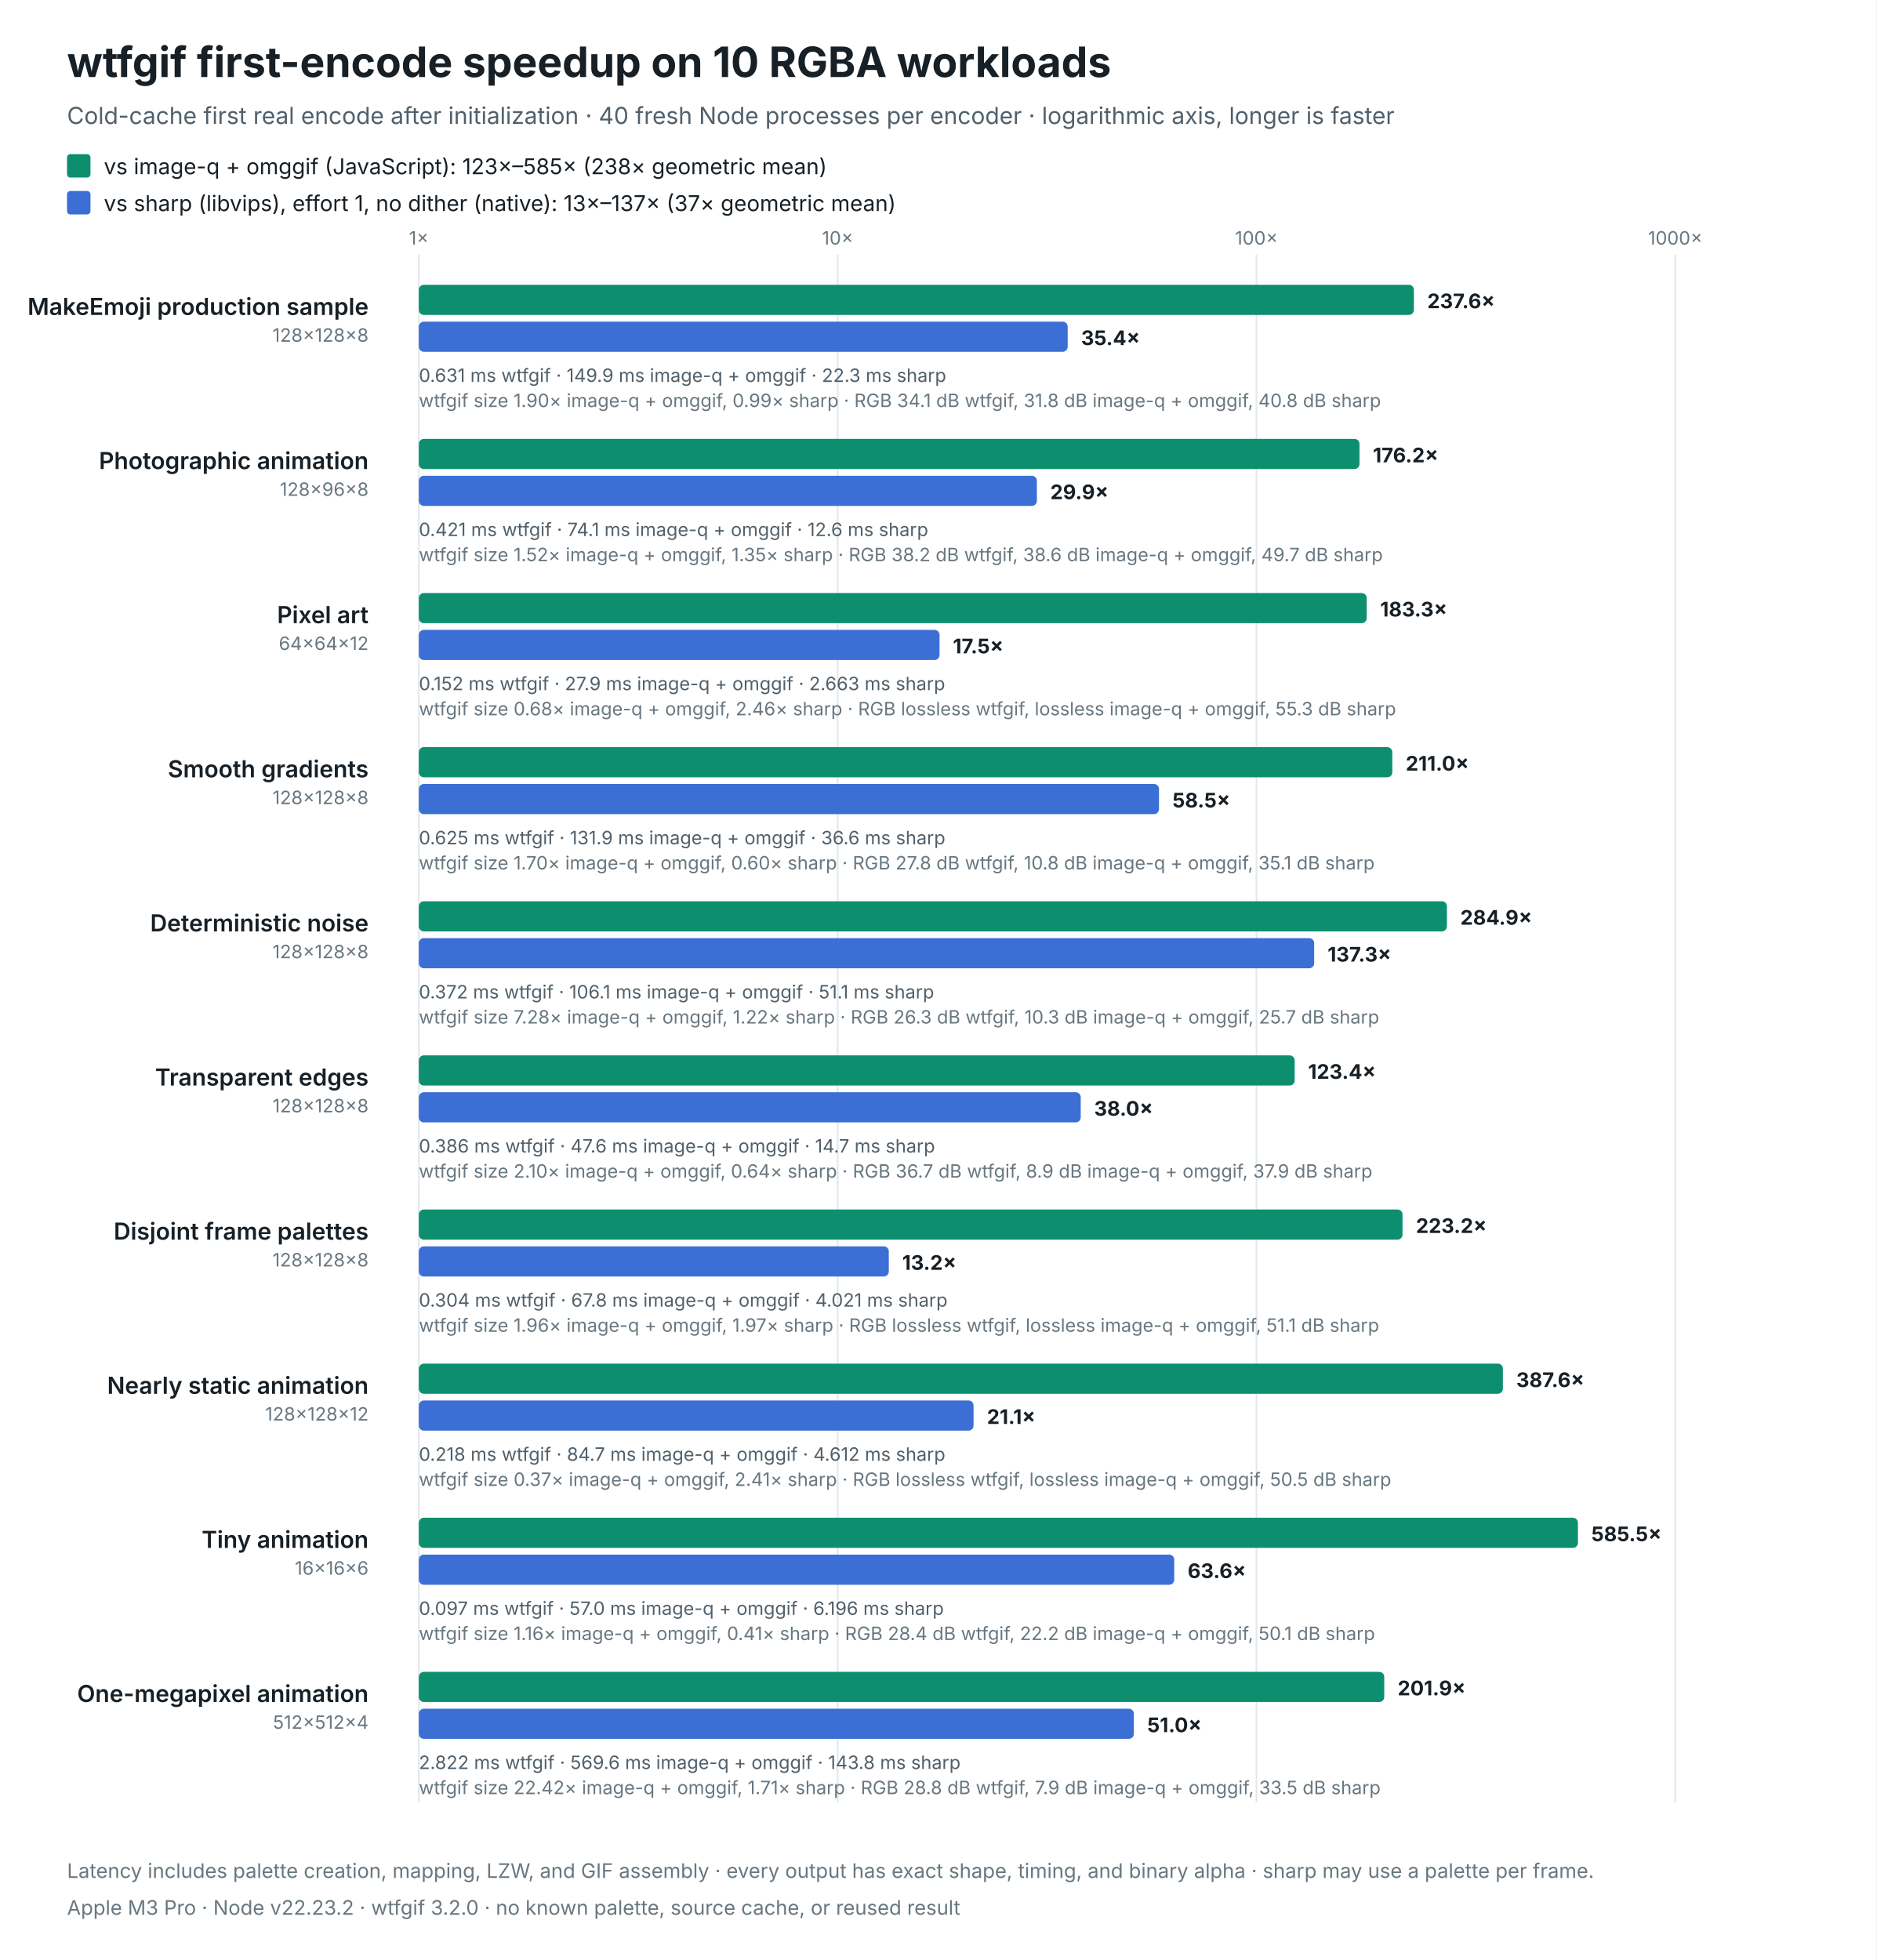
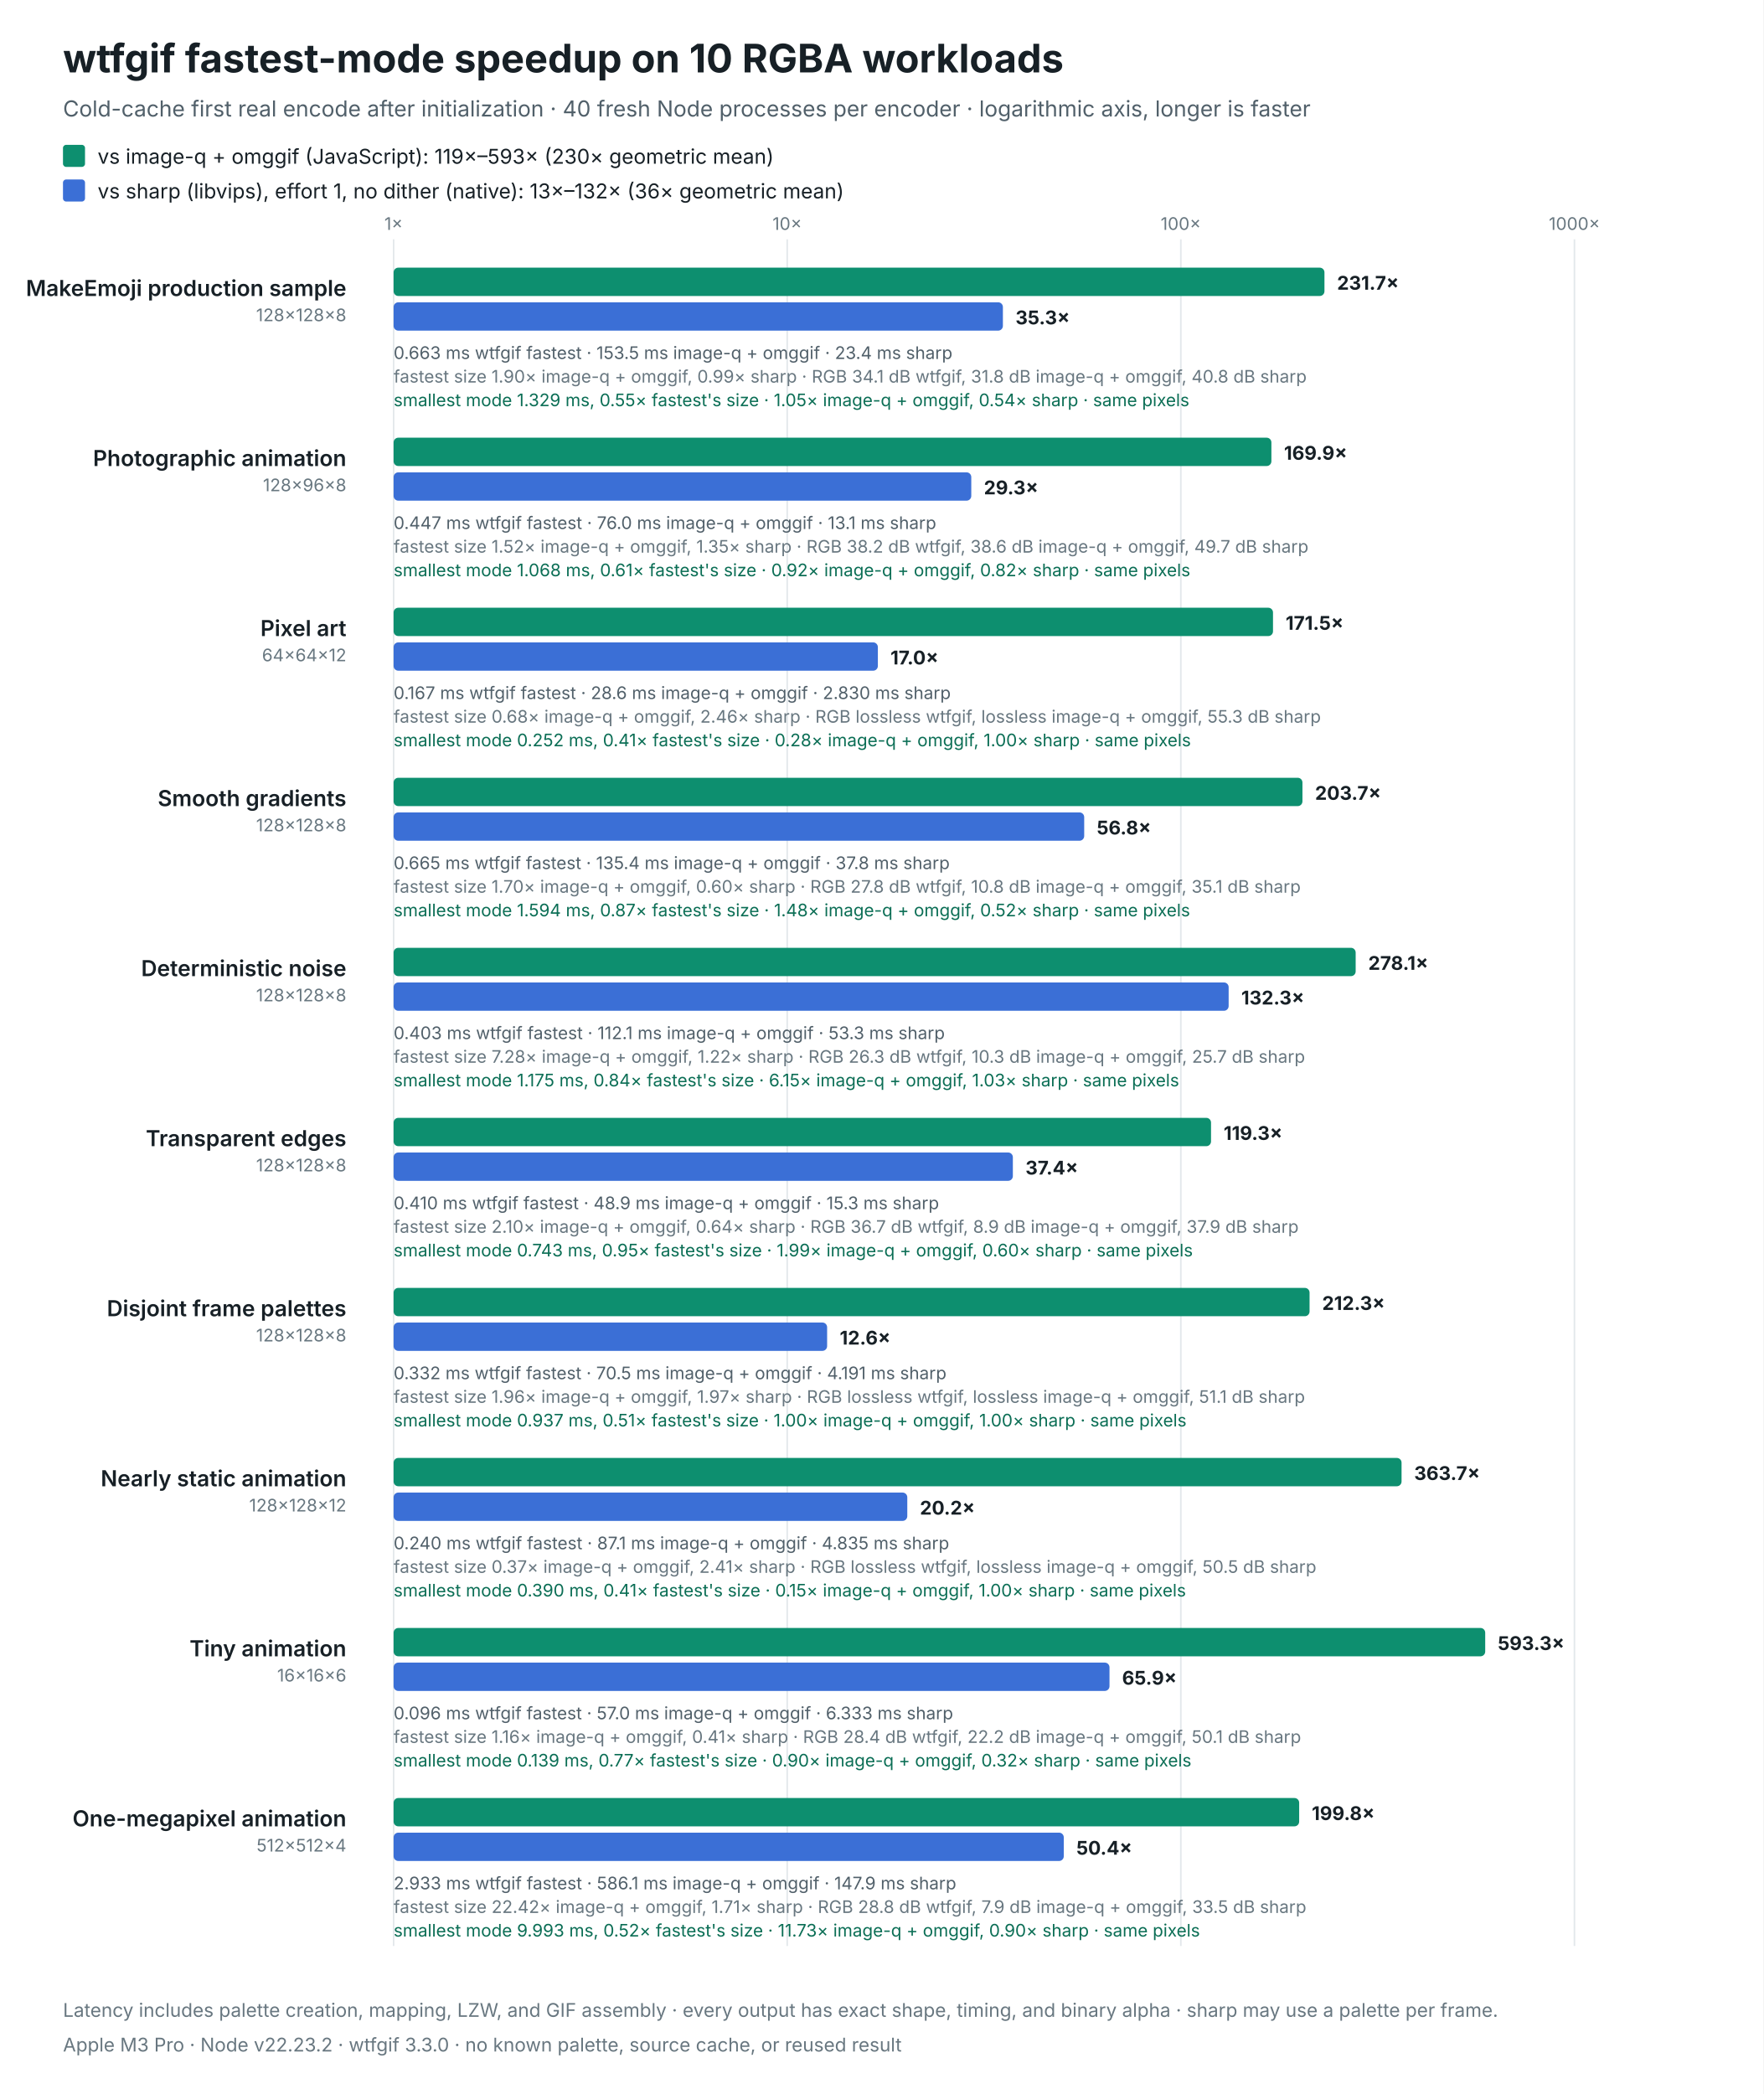
- <svg xmlns="http://www.w3.org/2000/svg" width="1120" height="1170" viewBox="0 0 1120 1170" role="img" aria-labelledby="title desc">
+ <svg xmlns="http://www.w3.org/2000/svg" width="1120" height="1330" viewBox="0 0 1120 1330" role="img" aria-labelledby="title desc">
  <rect width="100%" height="100%" fill="#ffffff" />
  <g font-family="ui-sans-serif, -apple-system, BlinkMacSystemFont, Segoe UI, sans-serif" fill="#172026">
-     <text x="40" y="46" font-size="25" font-weight="700">wtfgif first-encode speedup on 10 RGBA workloads</text>
+     <text x="40" y="46" font-size="25" font-weight="700">wtfgif fastest-mode speedup on 10 RGBA workloads</text>
    <text x="40" y="74" font-size="14" fill="#51606a">Cold-cache first real encode after initialization · 40 fresh Node processes per encoder · logarithmic axis, longer is faster</text>
    <rect x="40" y="92" width="14" height="14" rx="2" fill="#0d8f6f" />
-     <text x="62" y="104" font-size="13">vs image-q + omggif (JavaScript): 123×–585× (238× geometric mean)</text>
+     <text x="62" y="104" font-size="13">vs image-q + omggif (JavaScript): 119×–593× (230× geometric mean)</text>
    <rect x="40" y="114" width="14" height="14" rx="2" fill="#3b6fd6" />
-     <text x="62" y="126" font-size="13">vs sharp (libvips), effort 1, no dither (native): 13×–137× (37× geometric mean)</text>
-     <line x1="250" y1="152" x2="250" y2="1076" stroke="#e3e8eb" stroke-width="1" />
+     <text x="62" y="126" font-size="13">vs sharp (libvips), effort 1, no dither (native): 13×–132× (36× geometric mean)</text>
+     <line x1="250" y1="152" x2="250" y2="1236" stroke="#e3e8eb" stroke-width="1" />
    <text x="250" y="146" text-anchor="middle" font-size="11" fill="#687780">1×</text>
-     <line x1="500" y1="152" x2="500" y2="1076" stroke="#e3e8eb" stroke-width="1" />
+     <line x1="500" y1="152" x2="500" y2="1236" stroke="#e3e8eb" stroke-width="1" />
    <text x="500" y="146" text-anchor="middle" font-size="11" fill="#687780">10×</text>
-     <line x1="750" y1="152" x2="750" y2="1076" stroke="#e3e8eb" stroke-width="1" />
+     <line x1="750" y1="152" x2="750" y2="1236" stroke="#e3e8eb" stroke-width="1" />
    <text x="750" y="146" text-anchor="middle" font-size="11" fill="#687780">100×</text>
-     <line x1="1000" y1="152" x2="1000" y2="1076" stroke="#e3e8eb" stroke-width="1" />
+     <line x1="1000" y1="152" x2="1000" y2="1236" stroke="#e3e8eb" stroke-width="1" />
    <text x="1000" y="146" text-anchor="middle" font-size="11" fill="#687780">1000×</text>
    <text x="220" y="188" text-anchor="end" font-size="14" font-weight="600">MakeEmoji production sample</text>
    <text x="220" y="204" text-anchor="end" font-size="11" fill="#687780">128×128×8</text>
-     <rect x="250" y="170" width="593.97" height="18" rx="3" fill="#0d8f6f" />
-     <text x="851.97" y="184" font-size="12" font-weight="700">237.6×</text>
-     <rect x="250" y="192" width="387.31" height="18" rx="3" fill="#3b6fd6" />
-     <text x="645.31" y="206" font-size="12" font-weight="700">35.4×</text>
-     <text x="250" y="228" font-size="11" fill="#51606a">0.631 ms wtfgif · 149.9 ms image-q + omggif · 22.3 ms sharp</text>
-     <text x="250" y="243" font-size="11" fill="#687780">wtfgif size 1.90× image-q + omggif, 0.99× sharp · RGB 34.1 dB wtfgif, 31.8 dB image-q + omggif, 40.8 dB sharp</text>
-     <text x="220" y="280" text-anchor="end" font-size="14" font-weight="600">Photographic animation</text>
-     <text x="220" y="296" text-anchor="end" font-size="11" fill="#687780">128×96×8</text>
-     <rect x="250" y="262" width="561.48" height="18" rx="3" fill="#0d8f6f" />
-     <text x="819.48" y="276" font-size="12" font-weight="700">176.2×</text>
-     <rect x="250" y="284" width="368.92" height="18" rx="3" fill="#3b6fd6" />
-     <text x="626.92" y="298" font-size="12" font-weight="700">29.9×</text>
-     <text x="250" y="320" font-size="11" fill="#51606a">0.421 ms wtfgif · 74.1 ms image-q + omggif · 12.6 ms sharp</text>
-     <text x="250" y="335" font-size="11" fill="#687780">wtfgif size 1.52× image-q + omggif, 1.35× sharp · RGB 38.2 dB wtfgif, 38.6 dB image-q + omggif, 49.7 dB sharp</text>
-     <text x="220" y="372" text-anchor="end" font-size="14" font-weight="600">Pixel art</text>
-     <text x="220" y="388" text-anchor="end" font-size="11" fill="#687780">64×64×12</text>
-     <rect x="250" y="354" width="565.8" height="18" rx="3" fill="#0d8f6f" />
-     <text x="823.8" y="368" font-size="12" font-weight="700">183.3×</text>
-     <rect x="250" y="376" width="310.81" height="18" rx="3" fill="#3b6fd6" />
-     <text x="568.81" y="390" font-size="12" font-weight="700">17.5×</text>
-     <text x="250" y="412" font-size="11" fill="#51606a">0.152 ms wtfgif · 27.9 ms image-q + omggif · 2.663 ms sharp</text>
-     <text x="250" y="427" font-size="11" fill="#687780">wtfgif size 0.68× image-q + omggif, 2.46× sharp · RGB lossless wtfgif, lossless image-q + omggif, 55.3 dB sharp</text>
-     <text x="220" y="464" text-anchor="end" font-size="14" font-weight="600">Smooth gradients</text>
-     <text x="220" y="480" text-anchor="end" font-size="11" fill="#687780">128×128×8</text>
-     <rect x="250" y="446" width="581.08" height="18" rx="3" fill="#0d8f6f" />
-     <text x="839.08" y="460" font-size="12" font-weight="700">211.0×</text>
-     <rect x="250" y="468" width="441.82" height="18" rx="3" fill="#3b6fd6" />
-     <text x="699.82" y="482" font-size="12" font-weight="700">58.5×</text>
-     <text x="250" y="504" font-size="11" fill="#51606a">0.625 ms wtfgif · 131.9 ms image-q + omggif · 36.6 ms sharp</text>
-     <text x="250" y="519" font-size="11" fill="#687780">wtfgif size 1.70× image-q + omggif, 0.60× sharp · RGB 27.8 dB wtfgif, 10.8 dB image-q + omggif, 35.1 dB sharp</text>
-     <text x="220" y="556" text-anchor="end" font-size="14" font-weight="600">Deterministic noise</text>
-     <text x="220" y="572" text-anchor="end" font-size="11" fill="#687780">128×128×8</text>
-     <rect x="250" y="538" width="613.68" height="18" rx="3" fill="#0d8f6f" />
-     <text x="871.68" y="552" font-size="12" font-weight="700">284.9×</text>
-     <rect x="250" y="560" width="534.44" height="18" rx="3" fill="#3b6fd6" />
-     <text x="792.44" y="574" font-size="12" font-weight="700">137.3×</text>
-     <text x="250" y="596" font-size="11" fill="#51606a">0.372 ms wtfgif · 106.1 ms image-q + omggif · 51.1 ms sharp</text>
-     <text x="250" y="611" font-size="11" fill="#687780">wtfgif size 7.28× image-q + omggif, 1.22× sharp · RGB 26.3 dB wtfgif, 10.3 dB image-q + omggif, 25.7 dB sharp</text>
-     <text x="220" y="648" text-anchor="end" font-size="14" font-weight="600">Transparent edges</text>
-     <text x="220" y="664" text-anchor="end" font-size="11" fill="#687780">128×128×8</text>
-     <rect x="250" y="630" width="522.8" height="18" rx="3" fill="#0d8f6f" />
-     <text x="780.8" y="644" font-size="12" font-weight="700">123.4×</text>
-     <rect x="250" y="652" width="395.09" height="18" rx="3" fill="#3b6fd6" />
-     <text x="653.09" y="666" font-size="12" font-weight="700">38.0×</text>
-     <text x="250" y="688" font-size="11" fill="#51606a">0.386 ms wtfgif · 47.6 ms image-q + omggif · 14.7 ms sharp</text>
-     <text x="250" y="703" font-size="11" fill="#687780">wtfgif size 2.10× image-q + omggif, 0.64× sharp · RGB 36.7 dB wtfgif, 8.9 dB image-q + omggif, 37.9 dB sharp</text>
-     <text x="220" y="740" text-anchor="end" font-size="14" font-weight="600">Disjoint frame palettes</text>
-     <text x="220" y="756" text-anchor="end" font-size="11" fill="#687780">128×128×8</text>
-     <rect x="250" y="722" width="587.18" height="18" rx="3" fill="#0d8f6f" />
-     <text x="845.18" y="736" font-size="12" font-weight="700">223.2×</text>
-     <rect x="250" y="744" width="280.53" height="18" rx="3" fill="#3b6fd6" />
-     <text x="538.53" y="758" font-size="12" font-weight="700">13.2×</text>
-     <text x="250" y="780" font-size="11" fill="#51606a">0.304 ms wtfgif · 67.8 ms image-q + omggif · 4.021 ms sharp</text>
-     <text x="250" y="795" font-size="11" fill="#687780">wtfgif size 1.96× image-q + omggif, 1.97× sharp · RGB lossless wtfgif, lossless image-q + omggif, 51.1 dB sharp</text>
-     <text x="220" y="832" text-anchor="end" font-size="14" font-weight="600">Nearly static animation</text>
-     <text x="220" y="848" text-anchor="end" font-size="11" fill="#687780">128×128×12</text>
-     <rect x="250" y="814" width="647.09" height="18" rx="3" fill="#0d8f6f" />
-     <text x="905.09" y="828" font-size="12" font-weight="700">387.6×</text>
-     <rect x="250" y="836" width="331.12" height="18" rx="3" fill="#3b6fd6" />
-     <text x="589.12" y="850" font-size="12" font-weight="700">21.1×</text>
-     <text x="250" y="872" font-size="11" fill="#51606a">0.218 ms wtfgif · 84.7 ms image-q + omggif · 4.612 ms sharp</text>
-     <text x="250" y="887" font-size="11" fill="#687780">wtfgif size 0.37× image-q + omggif, 2.41× sharp · RGB lossless wtfgif, lossless image-q + omggif, 50.5 dB sharp</text>
-     <text x="220" y="924" text-anchor="end" font-size="14" font-weight="600">Tiny animation</text>
-     <text x="220" y="940" text-anchor="end" font-size="11" fill="#687780">16×16×6</text>
-     <rect x="250" y="906" width="691.88" height="18" rx="3" fill="#0d8f6f" />
-     <text x="949.88" y="920" font-size="12" font-weight="700">585.5×</text>
-     <rect x="250" y="928" width="450.92" height="18" rx="3" fill="#3b6fd6" />
-     <text x="708.92" y="942" font-size="12" font-weight="700">63.6×</text>
-     <text x="250" y="964" font-size="11" fill="#51606a">0.097 ms wtfgif · 57.0 ms image-q + omggif · 6.196 ms sharp</text>
-     <text x="250" y="979" font-size="11" fill="#687780">wtfgif size 1.16× image-q + omggif, 0.41× sharp · RGB 28.4 dB wtfgif, 22.2 dB image-q + omggif, 50.1 dB sharp</text>
-     <text x="220" y="1016" text-anchor="end" font-size="14" font-weight="600">One-megapixel animation</text>
-     <text x="220" y="1032" text-anchor="end" font-size="11" fill="#687780">512×512×4</text>
-     <rect x="250" y="998" width="576.27" height="18" rx="3" fill="#0d8f6f" />
-     <text x="834.27" y="1012" font-size="12" font-weight="700">201.9×</text>
-     <rect x="250" y="1020" width="426.81" height="18" rx="3" fill="#3b6fd6" />
-     <text x="684.81" y="1034" font-size="12" font-weight="700">51.0×</text>
-     <text x="250" y="1056" font-size="11" fill="#51606a">2.822 ms wtfgif · 569.6 ms image-q + omggif · 143.8 ms sharp</text>
-     <text x="250" y="1071" font-size="11" fill="#687780">wtfgif size 22.42× image-q + omggif, 1.71× sharp · RGB 28.8 dB wtfgif, 7.9 dB image-q + omggif, 33.5 dB sharp</text>
-     <text x="40" y="1121" font-size="12" fill="#687780">Latency includes palette creation, mapping, LZW, and GIF assembly · every output has exact shape, timing, and binary alpha · sharp may use a palette per frame.</text>
-     <text x="40" y="1143" font-size="12" fill="#687780">Apple M3 Pro · Node v22.23.2 · wtfgif 3.2.0 · no known palette, source cache, or reused result</text>
+     <rect x="250" y="170" width="591.22" height="18" rx="3" fill="#0d8f6f" />
+     <text x="849.22" y="184" font-size="12" font-weight="700">231.7×</text>
+     <rect x="250" y="192" width="386.98" height="18" rx="3" fill="#3b6fd6" />
+     <text x="644.98" y="206" font-size="12" font-weight="700">35.3×</text>
+     <text x="250" y="228" font-size="11" fill="#51606a">0.663 ms wtfgif fastest · 153.5 ms image-q + omggif · 23.4 ms sharp</text>
+     <text x="250" y="243" font-size="11" fill="#687780">fastest size 1.90× image-q + omggif, 0.99× sharp · RGB 34.1 dB wtfgif, 31.8 dB image-q + omggif, 40.8 dB sharp</text>
+     <text x="250" y="258" font-size="11" fill="#0b6e55">smallest mode 1.329 ms, 0.55× fastest's size · 1.05× image-q + omggif, 0.54× sharp · same pixels</text>
+     <text x="220" y="296" text-anchor="end" font-size="14" font-weight="600">Photographic animation</text>
+     <text x="220" y="312" text-anchor="end" font-size="11" fill="#687780">128×96×8</text>
+     <rect x="250" y="278" width="557.52" height="18" rx="3" fill="#0d8f6f" />
+     <text x="815.52" y="292" font-size="12" font-weight="700">169.9×</text>
+     <rect x="250" y="300" width="366.9" height="18" rx="3" fill="#3b6fd6" />
+     <text x="624.9" y="314" font-size="12" font-weight="700">29.3×</text>
+     <text x="250" y="336" font-size="11" fill="#51606a">0.447 ms wtfgif fastest · 76.0 ms image-q + omggif · 13.1 ms sharp</text>
+     <text x="250" y="351" font-size="11" fill="#687780">fastest size 1.52× image-q + omggif, 1.35× sharp · RGB 38.2 dB wtfgif, 38.6 dB image-q + omggif, 49.7 dB sharp</text>
+     <text x="250" y="366" font-size="11" fill="#0b6e55">smallest mode 1.068 ms, 0.61× fastest's size · 0.92× image-q + omggif, 0.82× sharp · same pixels</text>
+     <text x="220" y="404" text-anchor="end" font-size="14" font-weight="600">Pixel art</text>
+     <text x="220" y="420" text-anchor="end" font-size="11" fill="#687780">64×64×12</text>
+     <rect x="250" y="386" width="558.54" height="18" rx="3" fill="#0d8f6f" />
+     <text x="816.54" y="400" font-size="12" font-weight="700">171.5×</text>
+     <rect x="250" y="408" width="307.57" height="18" rx="3" fill="#3b6fd6" />
+     <text x="565.57" y="422" font-size="12" font-weight="700">17.0×</text>
+     <text x="250" y="444" font-size="11" fill="#51606a">0.167 ms wtfgif fastest · 28.6 ms image-q + omggif · 2.830 ms sharp</text>
+     <text x="250" y="459" font-size="11" fill="#687780">fastest size 0.68× image-q + omggif, 2.46× sharp · RGB lossless wtfgif, lossless image-q + omggif, 55.3 dB sharp</text>
+     <text x="250" y="474" font-size="11" fill="#0b6e55">smallest mode 0.252 ms, 0.41× fastest's size · 0.28× image-q + omggif, 1.00× sharp · same pixels</text>
+     <text x="220" y="512" text-anchor="end" font-size="14" font-weight="600">Smooth gradients</text>
+     <text x="220" y="528" text-anchor="end" font-size="11" fill="#687780">128×128×8</text>
+     <rect x="250" y="494" width="577.24" height="18" rx="3" fill="#0d8f6f" />
+     <text x="835.24" y="508" font-size="12" font-weight="700">203.7×</text>
+     <rect x="250" y="516" width="438.62" height="18" rx="3" fill="#3b6fd6" />
+     <text x="696.62" y="530" font-size="12" font-weight="700">56.8×</text>
+     <text x="250" y="552" font-size="11" fill="#51606a">0.665 ms wtfgif fastest · 135.4 ms image-q + omggif · 37.8 ms sharp</text>
+     <text x="250" y="567" font-size="11" fill="#687780">fastest size 1.70× image-q + omggif, 0.60× sharp · RGB 27.8 dB wtfgif, 10.8 dB image-q + omggif, 35.1 dB sharp</text>
+     <text x="250" y="582" font-size="11" fill="#0b6e55">smallest mode 1.594 ms, 0.87× fastest's size · 1.48× image-q + omggif, 0.52× sharp · same pixels</text>
+     <text x="220" y="620" text-anchor="end" font-size="14" font-weight="600">Deterministic noise</text>
+     <text x="220" y="636" text-anchor="end" font-size="11" fill="#687780">128×128×8</text>
+     <rect x="250" y="602" width="611.04" height="18" rx="3" fill="#0d8f6f" />
+     <text x="869.04" y="616" font-size="12" font-weight="700">278.1×</text>
+     <rect x="250" y="624" width="530.37" height="18" rx="3" fill="#3b6fd6" />
+     <text x="788.37" y="638" font-size="12" font-weight="700">132.3×</text>
+     <text x="250" y="660" font-size="11" fill="#51606a">0.403 ms wtfgif fastest · 112.1 ms image-q + omggif · 53.3 ms sharp</text>
+     <text x="250" y="675" font-size="11" fill="#687780">fastest size 7.28× image-q + omggif, 1.22× sharp · RGB 26.3 dB wtfgif, 10.3 dB image-q + omggif, 25.7 dB sharp</text>
+     <text x="250" y="690" font-size="11" fill="#0b6e55">smallest mode 1.175 ms, 0.84× fastest's size · 6.15× image-q + omggif, 1.03× sharp · same pixels</text>
+     <text x="220" y="728" text-anchor="end" font-size="14" font-weight="600">Transparent edges</text>
+     <text x="220" y="744" text-anchor="end" font-size="11" fill="#687780">128×128×8</text>
+     <rect x="250" y="710" width="519.18" height="18" rx="3" fill="#0d8f6f" />
+     <text x="777.18" y="724" font-size="12" font-weight="700">119.3×</text>
+     <rect x="250" y="732" width="393.31" height="18" rx="3" fill="#3b6fd6" />
+     <text x="651.31" y="746" font-size="12" font-weight="700">37.4×</text>
+     <text x="250" y="768" font-size="11" fill="#51606a">0.410 ms wtfgif fastest · 48.9 ms image-q + omggif · 15.3 ms sharp</text>
+     <text x="250" y="783" font-size="11" fill="#687780">fastest size 2.10× image-q + omggif, 0.64× sharp · RGB 36.7 dB wtfgif, 8.9 dB image-q + omggif, 37.9 dB sharp</text>
+     <text x="250" y="798" font-size="11" fill="#0b6e55">smallest mode 0.743 ms, 0.95× fastest's size · 1.99× image-q + omggif, 0.60× sharp · same pixels</text>
+     <text x="220" y="836" text-anchor="end" font-size="14" font-weight="600">Disjoint frame palettes</text>
+     <text x="220" y="852" text-anchor="end" font-size="11" fill="#687780">128×128×8</text>
+     <rect x="250" y="818" width="581.76" height="18" rx="3" fill="#0d8f6f" />
+     <text x="839.76" y="832" font-size="12" font-weight="700">212.3×</text>
+     <rect x="250" y="840" width="275.34" height="18" rx="3" fill="#3b6fd6" />
+     <text x="533.34" y="854" font-size="12" font-weight="700">12.6×</text>
+     <text x="250" y="876" font-size="11" fill="#51606a">0.332 ms wtfgif fastest · 70.5 ms image-q + omggif · 4.191 ms sharp</text>
+     <text x="250" y="891" font-size="11" fill="#687780">fastest size 1.96× image-q + omggif, 1.97× sharp · RGB lossless wtfgif, lossless image-q + omggif, 51.1 dB sharp</text>
+     <text x="250" y="906" font-size="11" fill="#0b6e55">smallest mode 0.937 ms, 0.51× fastest's size · 1.00× image-q + omggif, 1.00× sharp · same pixels</text>
+     <text x="220" y="944" text-anchor="end" font-size="14" font-weight="600">Nearly static animation</text>
+     <text x="220" y="960" text-anchor="end" font-size="11" fill="#687780">128×128×12</text>
+     <rect x="250" y="926" width="640.19" height="18" rx="3" fill="#0d8f6f" />
+     <text x="898.19" y="940" font-size="12" font-weight="700">363.7×</text>
+     <rect x="250" y="948" width="326.26" height="18" rx="3" fill="#3b6fd6" />
+     <text x="584.26" y="962" font-size="12" font-weight="700">20.2×</text>
+     <text x="250" y="984" font-size="11" fill="#51606a">0.240 ms wtfgif fastest · 87.1 ms image-q + omggif · 4.835 ms sharp</text>
+     <text x="250" y="999" font-size="11" fill="#687780">fastest size 0.37× image-q + omggif, 2.41× sharp · RGB lossless wtfgif, lossless image-q + omggif, 50.5 dB sharp</text>
+     <text x="250" y="1014" font-size="11" fill="#0b6e55">smallest mode 0.390 ms, 0.41× fastest's size · 0.15× image-q + omggif, 1.00× sharp · same pixels</text>
+     <text x="220" y="1052" text-anchor="end" font-size="14" font-weight="600">Tiny animation</text>
+     <text x="220" y="1068" text-anchor="end" font-size="11" fill="#687780">16×16×6</text>
+     <rect x="250" y="1034" width="693.32" height="18" rx="3" fill="#0d8f6f" />
+     <text x="951.32" y="1048" font-size="12" font-weight="700">593.3×</text>
+     <rect x="250" y="1056" width="454.69" height="18" rx="3" fill="#3b6fd6" />
+     <text x="712.69" y="1070" font-size="12" font-weight="700">65.9×</text>
+     <text x="250" y="1092" font-size="11" fill="#51606a">0.096 ms wtfgif fastest · 57.0 ms image-q + omggif · 6.333 ms sharp</text>
+     <text x="250" y="1107" font-size="11" fill="#687780">fastest size 1.16× image-q + omggif, 0.41× sharp · RGB 28.4 dB wtfgif, 22.2 dB image-q + omggif, 50.1 dB sharp</text>
+     <text x="250" y="1122" font-size="11" fill="#0b6e55">smallest mode 0.139 ms, 0.77× fastest's size · 0.90× image-q + omggif, 0.32× sharp · same pixels</text>
+     <text x="220" y="1160" text-anchor="end" font-size="14" font-weight="600">One-megapixel animation</text>
+     <text x="220" y="1176" text-anchor="end" font-size="11" fill="#687780">512×512×4</text>
+     <rect x="250" y="1142" width="575.16" height="18" rx="3" fill="#0d8f6f" />
+     <text x="833.16" y="1156" font-size="12" font-weight="700">199.8×</text>
+     <rect x="250" y="1164" width="425.65" height="18" rx="3" fill="#3b6fd6" />
+     <text x="683.65" y="1178" font-size="12" font-weight="700">50.4×</text>
+     <text x="250" y="1200" font-size="11" fill="#51606a">2.933 ms wtfgif fastest · 586.1 ms image-q + omggif · 147.9 ms sharp</text>
+     <text x="250" y="1215" font-size="11" fill="#687780">fastest size 22.42× image-q + omggif, 1.71× sharp · RGB 28.8 dB wtfgif, 7.9 dB image-q + omggif, 33.5 dB sharp</text>
+     <text x="250" y="1230" font-size="11" fill="#0b6e55">smallest mode 9.993 ms, 0.52× fastest's size · 11.73× image-q + omggif, 0.90× sharp · same pixels</text>
+     <text x="40" y="1281" font-size="12" fill="#687780">Latency includes palette creation, mapping, LZW, and GIF assembly · every output has exact shape, timing, and binary alpha · sharp may use a palette per frame.</text>
+     <text x="40" y="1303" font-size="12" fill="#687780">Apple M3 Pro · Node v22.23.2 · wtfgif 3.3.0 · no known palette, source cache, or reused result</text>
  </g>
</svg>
